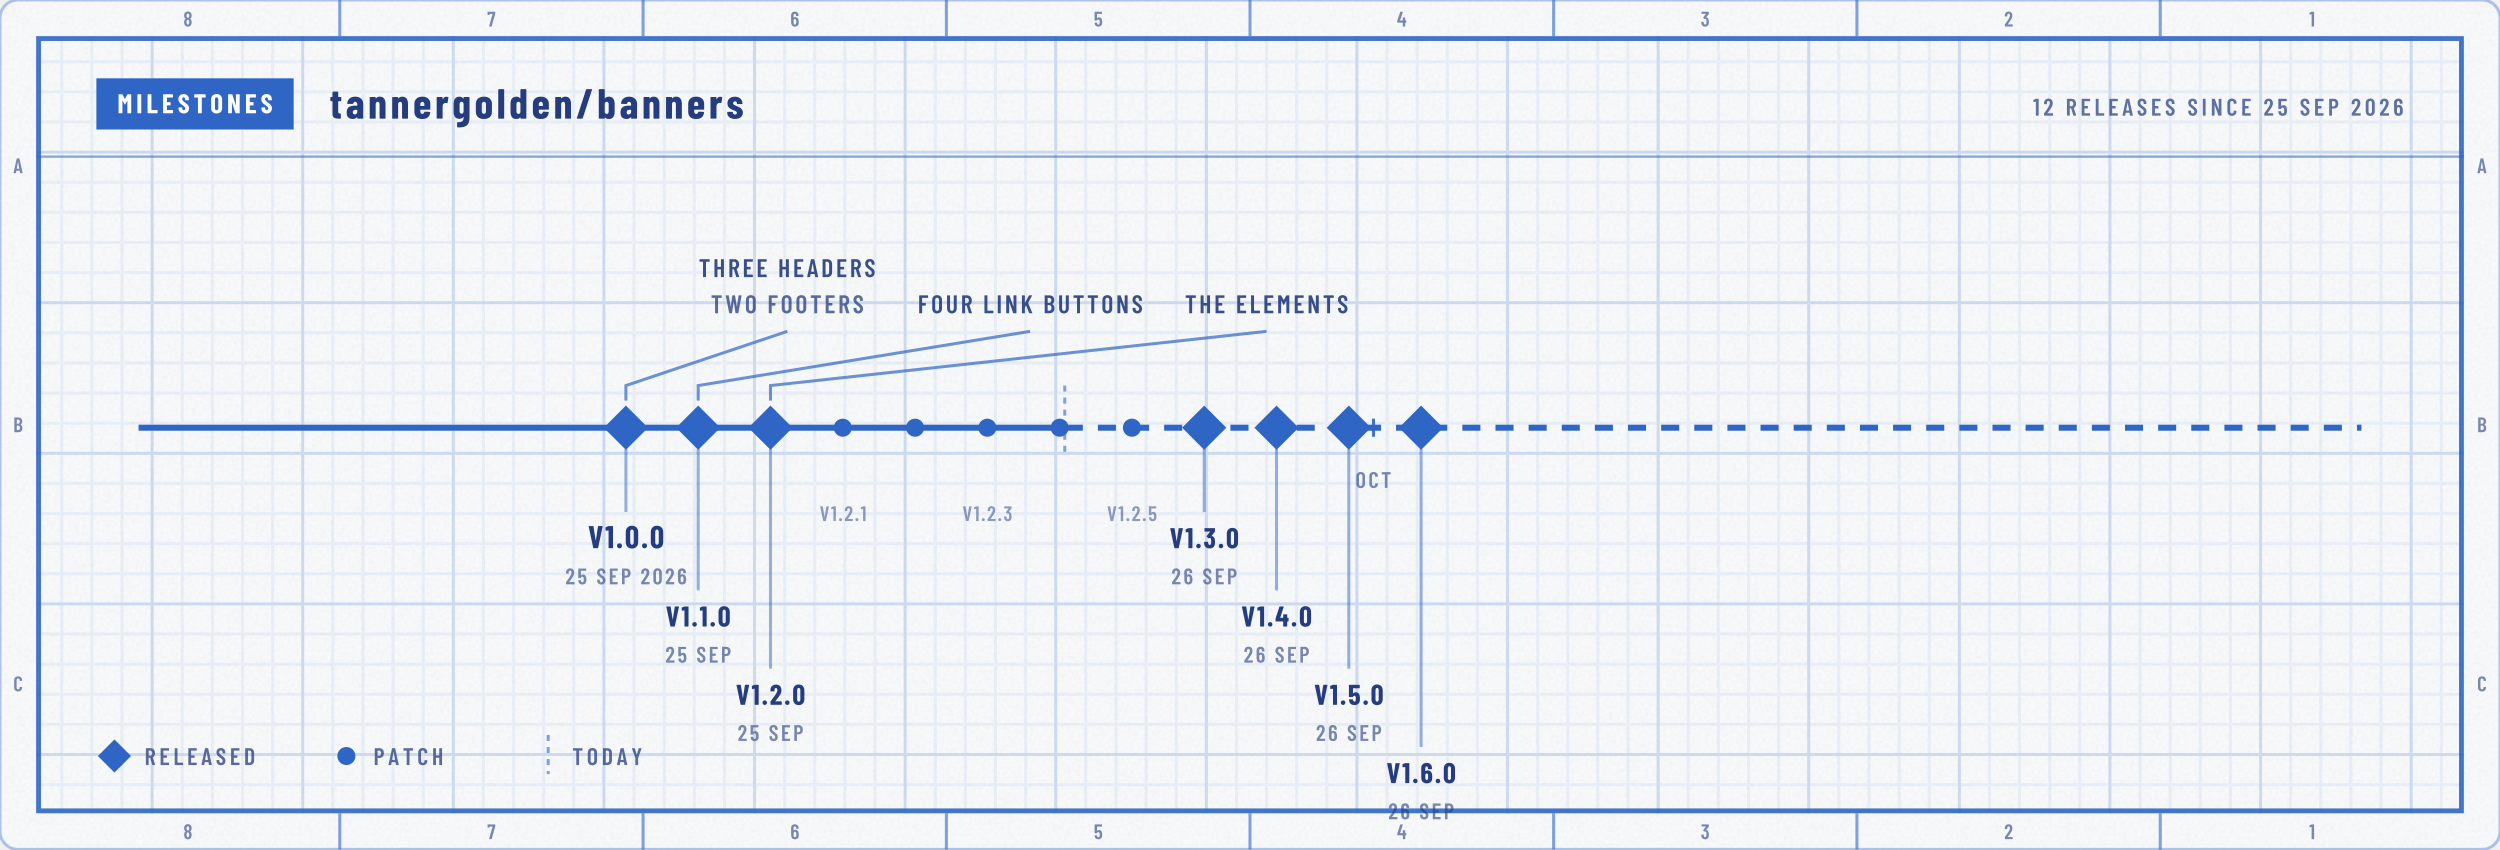
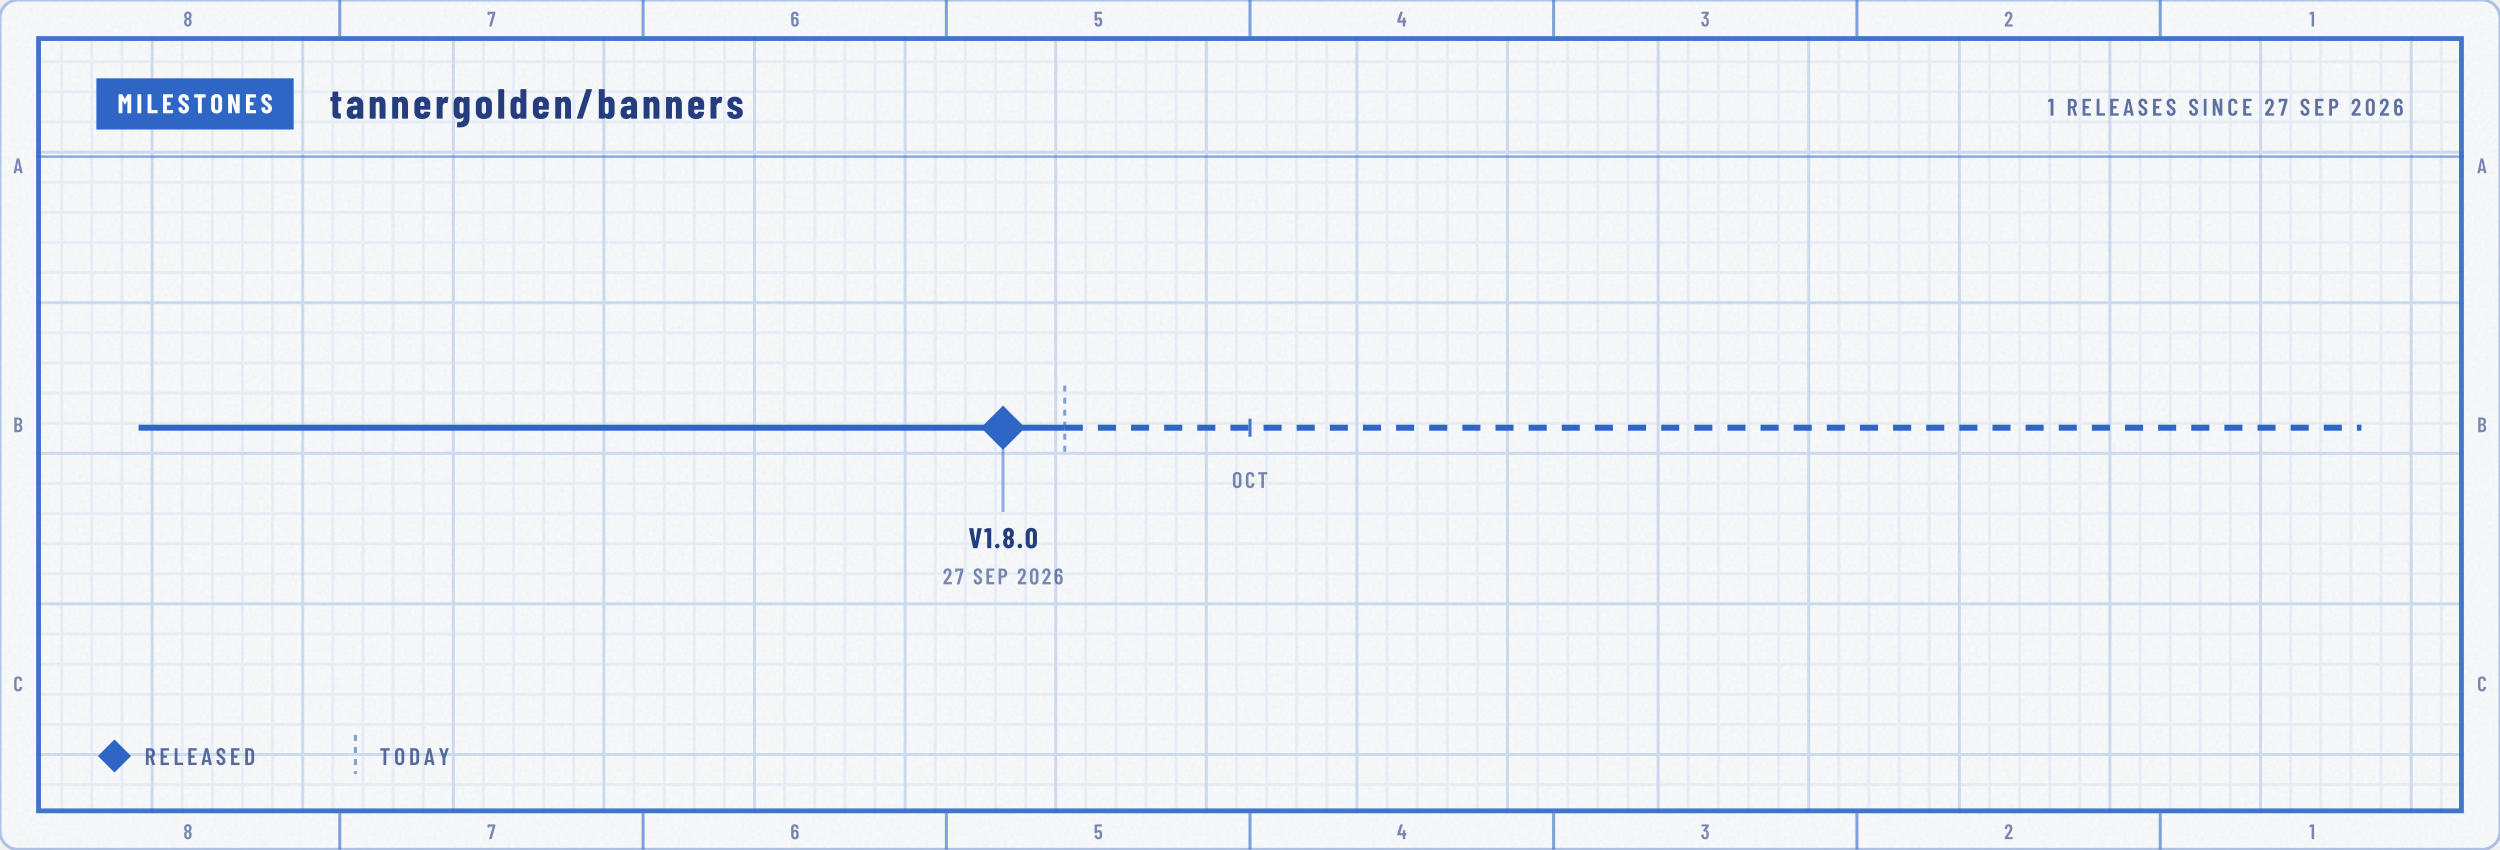
<svg xmlns="http://www.w3.org/2000/svg" width="830" height="282" viewBox="0 0 830 282" role="img" aria-labelledby="t d">
  <defs>
    <clipPath id="kc1">
      <rect x="0" y="0" width="830" height="282" rx="6" />
    </clipPath>
    <filter id="kn2" x="0" y="0" width="100%" height="100%">
      <feTurbulence type="fractalNoise" baseFrequency=".85" numOctaves="2" stitchTiles="stitch" />
      <feColorMatrix values="0 0 0 0 0 0 0 0 0 0 0 0 0 0 0 0 0 0 0.035 0" />
    </filter>
    <pattern id="kp3" width="10" height="10" patternUnits="userSpaceOnUse">
      <path d="M10 .5H.5V10" fill="none" stroke="#2F66C6" stroke-opacity="0.07" />
    </pattern>
    <pattern id="kp4" width="50" height="50" patternUnits="userSpaceOnUse">
      <path d="M50 .5H.5V50" fill="none" stroke="#2F66C6" stroke-opacity="0.14" />
    </pattern>
    <clipPath id="kc5">
      <rect x="12" y="12" width="806" height="258" />
    </clipPath>
-     <path id="m46" d="M35 69Q35 100 55 120Q75 140 106 140Q137 140 156 120Q176 100 176 69Q176 38 156 18Q136 -2 106 -2Q75 -2 55 18Q35 38 35 69Z" />
    <path id="m48" d="M38 183V517Q38 604 89 658Q140 711 224 711Q309 711 360 658Q412 604 412 517V183Q412 96 360 42Q309 -11 224 -11Q140 -11 89 42Q38 96 38 183ZM296 176V524Q296 563 276 586Q257 610 224 610Q192 610 173 586Q154 563 154 524V176Q154 137 173 114Q192 90 224 90Q257 90 276 114Q296 137 296 176Z" />
    <path id="m49" d="M122 700H218Q223 700 226 696Q230 693 230 688V12Q230 7 226 4Q223 0 218 0H126Q121 0 118 4Q114 7 114 12V576Q114 578 112 580Q111 582 109 581L27 565H24Q13 565 13 576L10 643Q10 653 18 657L107 697Q114 700 122 700Z" />
    <path id="m50" d="M173 100H392Q397 100 400 96Q404 93 404 88V12Q404 7 400 4Q397 0 392 0H43Q38 0 34 4Q31 7 31 12V92Q31 101 36 107L75 160Q114 212 152 266Q189 320 215 363Q273 459 273 522Q273 562 256 585Q238 608 209 608Q180 608 163 586Q146 563 147 526V487Q147 482 144 478Q140 475 135 475H41Q36 475 32 478Q29 482 29 487V530Q33 610 84 659Q134 708 214 708Q293 708 342 656Q390 605 390 521Q390 471 373 422Q356 373 319 317Q294 277 260 229Q225 181 214 166Q184 126 170 106Q168 104 169 102Q170 100 173 100Z" />
    <path id="m51" d="M387 218Q387 169 380 134Q368 66 326 29Q283 -8 210 -8Q134 -8 86 32Q38 73 32 143Q30 165 28 207Q28 219 40 219H132Q144 219 144 207Q146 173 148 156Q153 125 169 108Q185 92 210 92Q234 92 250 108Q266 123 271 152Q276 182 276 230Q276 281 269 315Q263 341 248 355Q233 369 210 369Q195 369 183 360Q177 356 174 356Q172 356 166 360L119 408Q115 412 115 417Q115 421 118 425L243 595Q245 597 244 599Q242 601 239 601H49Q44 601 40 604Q37 608 37 613V688Q37 693 40 696Q44 700 49 700H373Q378 700 382 696Q385 693 385 688V609Q385 602 380 594L266 438Q262 432 268 431Q309 426 338 392Q368 358 378 307Q387 267 387 218Z" />
    <path id="m52" d="M443 275V194Q443 189 440 186Q436 182 431 182H401Q396 182 396 177V12Q396 7 392 4Q389 0 384 0H292Q287 0 284 4Q280 7 280 12V177Q280 182 275 182H29Q24 182 20 186Q17 189 17 194V259Q17 268 19 274L158 690Q161 700 171 700H271Q277 700 280 696Q283 693 281 686L153 293Q152 287 157 287H275Q280 287 280 292V412Q280 417 284 420Q287 424 292 424H384Q389 424 392 420Q396 417 396 412V292Q396 287 401 287H431Q436 287 440 284Q443 280 443 275Z" />
    <path id="m53" d="M400 216Q400 175 396 146Q391 72 344 32Q297 -8 219 -8Q145 -8 99 30Q53 68 43 144L40 172Q40 184 52 184H144Q156 184 157 172Q157 166 159 154Q171 92 219 92Q244 92 260 108Q275 124 280 153Q284 178 284 217Q284 254 278 281Q273 307 258 322Q242 336 219 336Q171 336 157 290Q154 279 144 279H51Q46 279 42 282Q39 286 39 291V688Q39 693 42 696Q46 700 51 700H377Q382 700 386 696Q389 693 389 688V612Q389 607 386 604Q382 600 377 600H160Q155 600 155 595V400Q155 397 157 396Q159 396 161 398Q178 416 202 426Q227 437 254 437Q314 437 350 398Q387 360 394 290Q400 259 400 216Z" />
    <path id="m54" d="M401 216Q401 193 399 151Q394 75 346 34Q299 -8 221 -8Q147 -8 101 30Q55 69 46 144Q40 171 40 207L39 532Q39 613 88 660Q138 708 219 708Q295 708 343 660Q391 612 391 532V507Q391 502 388 498Q384 495 379 495H287Q282 495 278 498Q275 502 275 507V526Q275 560 258 582Q242 605 219 605Q191 605 174 583Q156 561 156 526V423Q156 420 158 419Q160 418 162 420Q191 447 234 447Q303 447 346 403Q389 359 396 286Q401 253 401 216ZM284 224Q284 250 279 295Q267 353 220 353Q196 353 180 338Q165 322 160 292Q156 257 156 224Q156 195 159 157Q164 125 180 108Q195 91 220 91Q245 91 260 109Q276 127 281 160Q284 196 284 224Z" />
    <path id="m55" d="M90 13 255 594Q257 600 251 600H116Q111 600 111 595V559Q111 554 108 550Q104 547 99 547H28Q23 547 20 550Q16 554 16 559L17 688Q17 693 20 696Q24 700 29 700H368Q373 700 376 696Q380 693 380 688V607Q380 603 378 593L211 10Q208 0 197 0H100Q87 0 90 13Z" />
    <path id="m56" d="M325 364Q358 345 375 306Q396 259 396 200Q396 147 380 107Q360 53 318 22Q275 -8 216 -8Q158 -8 116 22Q73 52 53 106Q38 148 38 200Q38 259 56 301Q71 341 109 363Q113 366 109 369Q76 390 58 427Q38 470 38 523Q38 581 58 620Q78 664 120 688Q161 712 216 712Q270 712 312 688Q353 665 374 621Q396 579 396 523Q396 471 376 429Q358 392 325 371Q319 367 325 364ZM159 559Q152 541 152 513Q152 483 162 456Q169 435 183 423Q197 411 216 411Q237 411 252 424Q266 436 273 459Q281 483 281 513Q281 547 271 568Q264 589 250 600Q236 612 216 612Q198 612 184 602Q171 591 164 573ZM281 206Q281 244 272 271Q266 295 252 308Q237 322 216 322Q195 322 180 308Q166 294 160 268Q152 242 152 208Q152 177 158 151Q163 123 178 108Q194 92 216 92Q239 92 255 108Q271 124 276 153Q281 180 281 206Z" />
    <path id="m65" d="M325 11 306 116Q306 121 300 121H154Q148 121 148 116L129 11Q128 0 116 0H25Q11 0 14 13L162 689Q164 700 175 700H281Q292 700 294 689L442 13V9Q442 0 431 0H338Q326 0 325 11ZM171 212H282Q288 212 287 217L229 533Q228 536 226 536Q224 536 223 533L166 217Q165 212 171 212Z" />
    <path id="m66" d="M242 0H66Q61 0 58 4Q54 7 54 12V688Q54 693 58 696Q61 700 66 700H224Q319 700 373 652Q427 604 427 512Q427 409 354 365Q349 362 352 359Q391 334 413 292Q435 250 435 192Q435 100 382 50Q328 0 242 0ZM170 595V409Q170 404 175 404H226Q267 404 290 429Q313 454 313 500Q313 548 290 574Q267 600 226 600H175Q170 600 170 595ZM319 208Q319 260 296 290Q273 319 233 319H175Q170 319 170 314V106Q170 101 175 101H233Q273 101 296 129Q319 157 319 208Z" />
    <path id="m67" d="M42 180V521Q42 607 94 658Q145 708 230 708Q316 708 368 658Q420 607 420 521V509Q420 504 416 500Q413 496 408 496L315 492Q303 492 303 504V529Q303 564 283 586Q263 608 230 608Q198 608 178 586Q158 564 158 529V171Q158 136 178 114Q198 92 230 92Q263 92 283 114Q303 136 303 171V196Q303 201 306 204Q310 208 315 208L408 204Q413 204 416 200Q420 197 420 192V180Q420 95 368 44Q316 -8 230 -8Q145 -8 94 44Q42 95 42 180Z" />
    <path id="m68" d="M54 12V688Q54 693 58 696Q61 700 66 700H237Q323 700 374 648Q426 596 426 509V191Q426 104 374 52Q323 0 237 0H66Q61 0 58 4Q54 7 54 12ZM175 100 235 101Q268 101 288 128Q309 154 310 198V502Q310 547 290 574Q269 600 234 600H175Q170 600 170 595V105Q170 100 175 100Z" />
    <path id="m69" d="M391 600H175Q170 600 170 595V406Q170 401 175 401H303Q308 401 312 398Q315 394 315 389V312Q315 307 312 304Q308 300 303 300H175Q170 300 170 295V105Q170 100 175 100H391Q396 100 400 96Q403 93 403 88V12Q403 7 400 4Q396 0 391 0H66Q61 0 58 4Q54 7 54 12V688Q54 693 58 696Q61 700 66 700H391Q396 700 400 696Q403 693 403 688V612Q403 607 400 604Q396 600 391 600Z" />
-     <path id="m70" d="M390 600H175Q170 600 170 595V406Q170 401 175 401H302Q307 401 310 398Q314 394 314 389V312Q314 307 310 304Q307 300 302 300H175Q170 300 170 295V12Q170 7 166 4Q163 0 158 0H66Q61 0 58 4Q54 7 54 12V688Q54 693 58 696Q61 700 66 700H390Q395 700 398 696Q402 693 402 688V612Q402 607 398 604Q395 600 390 600Z" />
-     <path id="m72" d="M319 700H411Q416 700 420 696Q423 693 423 688V12Q423 7 420 4Q416 0 411 0H319Q314 0 310 4Q307 7 307 12V295Q307 300 302 300H175Q170 300 170 295V12Q170 7 166 4Q163 0 158 0H66Q61 0 58 4Q54 7 54 12V688Q54 693 58 696Q61 700 66 700H158Q163 700 166 696Q170 693 170 688V406Q170 401 175 401H302Q307 401 307 406V688Q307 693 310 696Q314 700 319 700Z" />
    <path id="m73" d="M54 12V688Q54 693 58 696Q61 700 66 700H158Q163 700 166 696Q170 693 170 688V12Q170 7 166 4Q163 0 158 0H66Q61 0 58 4Q54 7 54 12Z" />
-     <path id="m75" d="M54 12V688Q54 693 58 696Q61 700 66 700H158Q163 700 166 696Q170 693 170 688V412Q170 408 172 408Q174 407 176 410L326 691Q331 700 341 700H440Q447 700 449 696Q451 692 448 686L298 405Q297 401 297 399L459 14Q460 12 460 8Q460 0 450 0H351Q340 0 337 9L219 298Q218 301 216 300Q214 300 212 298L172 231Q170 227 170 225V12Q170 7 166 4Q163 0 158 0H66Q61 0 58 4Q54 7 54 12Z" />
    <path id="m76" d="M54 12V688Q54 693 58 696Q61 700 66 700H158Q163 700 166 696Q170 693 170 688V105Q170 100 175 100H391Q396 100 400 96Q403 93 403 88V12Q403 7 400 4Q396 0 391 0H66Q61 0 58 4Q54 7 54 12Z" />
-     <path id="m77" d="M383 700H475Q480 700 484 696Q487 693 487 688V12Q487 7 484 4Q480 0 475 0H383Q378 0 374 4Q371 7 371 12V484Q371 488 369 488Q367 488 365 485L278 327Q273 319 269 319Q265 319 260 327L173 485Q171 488 169 488Q167 488 167 484V12Q167 7 164 4Q160 0 155 0H63Q58 0 54 4Q51 7 51 12V688Q51 693 54 696Q58 700 63 700H155Q165 700 170 692L267 521Q270 517 273 521L368 692Q373 700 383 700Z" />
    <path id="m78" d="M350 700H441Q446 700 450 696Q453 693 453 688V12Q453 7 450 4Q446 0 441 0H336Q326 0 323 10L174 434Q173 437 170 436Q168 436 168 433L169 12Q169 7 166 4Q162 0 157 0H66Q61 0 58 4Q54 7 54 12V688Q54 693 58 696Q61 700 66 700H169Q179 700 182 690L332 269Q333 266 336 266Q338 267 338 270V688Q338 693 342 696Q345 700 350 700Z" />
    <path id="m79" d="M42 182V518Q42 604 94 656Q147 708 233 708Q319 708 372 656Q425 604 425 518V182Q425 96 372 44Q319 -8 233 -8Q147 -8 94 44Q42 96 42 182ZM309 177V523Q309 561 288 584Q267 608 233 608Q199 608 178 584Q158 561 158 523V177Q158 139 178 116Q199 92 233 92Q267 92 288 116Q309 139 309 177Z" />
    <path id="m80" d="M432 495Q432 405 384 350Q337 295 259 295H174Q169 295 169 290V12Q169 7 166 4Q162 0 157 0H65Q60 0 56 4Q53 7 53 12V689Q53 694 56 698Q60 701 65 701H253Q306 701 346 675Q387 649 410 602Q432 555 432 495ZM316 492Q316 542 294 572Q271 601 234 601H174Q169 601 169 596V391Q169 386 174 386H234Q271 386 294 414Q316 443 316 492Z" />
    <path id="m82" d="M318 10 233 297Q231 301 228 301H175Q170 301 170 296V12Q170 7 166 4Q163 0 158 0H66Q61 0 58 4Q54 7 54 12V688Q54 693 58 696Q61 700 66 700H254Q307 700 348 674Q388 649 410 602Q433 556 433 496Q433 434 409 389Q385 344 342 321Q338 320 339 315L437 14Q438 12 438 9Q438 0 427 0H331Q321 0 318 10ZM170 595V396Q170 391 175 391H236Q272 391 294 419Q317 447 317 495Q317 543 294 572Q272 600 236 600H175Q170 600 170 595Z" />
    <path id="m83" d="M34 173V199Q34 204 38 208Q41 211 46 211H137Q142 211 146 208Q149 204 149 199V179Q149 140 168 116Q188 92 219 92Q250 92 270 114Q290 137 290 174Q290 200 279 219Q268 238 248 255Q228 272 184 304Q134 340 104 368Q73 396 52 436Q32 475 32 527Q32 610 82 659Q132 708 214 708Q297 708 348 656Q399 605 399 520V496Q399 491 396 488Q392 484 387 484H297Q292 484 288 488Q285 491 285 496V522Q285 561 266 584Q246 608 214 608Q184 608 165 586Q146 565 146 527Q146 491 166 466Q187 441 247 397Q308 352 339 324Q370 295 387 261Q404 227 404 180Q404 95 353 44Q302 -8 219 -8Q136 -8 85 42Q34 92 34 173Z" />
    <path id="m84" d="M425 688V612Q425 607 422 604Q418 600 413 600H286Q281 600 281 595V12Q281 7 278 4Q274 0 269 0H177Q172 0 168 4Q165 7 165 12V595Q165 600 160 600H40Q35 600 32 604Q28 607 28 612V688Q28 693 32 696Q35 700 40 700H413Q418 700 422 696Q425 693 425 688Z" />
-     <path id="m85" d="M50 194V688Q50 693 54 696Q57 700 62 700H154Q159 700 162 696Q166 693 166 688V182Q166 142 186 117Q206 92 239 92Q272 92 292 117Q312 142 312 182V688Q312 693 316 696Q319 700 324 700H416Q421 700 424 696Q428 693 428 688V194Q428 103 376 48Q324 -8 239 -8Q153 -8 102 48Q50 103 50 194Z" />
-     <path id="m86" d="M171 11 28 687 27 691Q27 700 38 700H139Q151 700 152 689L235 208Q236 205 238 205Q240 205 241 208L322 689Q323 700 335 700H433Q446 700 443 687L299 11Q297 0 286 0H184Q173 0 171 11Z" />
-     <path id="m87" d="M157 11 24 687 23 691Q23 700 34 700H130Q142 700 143 689L213 272Q214 269 216 269Q218 269 219 272L282 689Q283 700 295 700H375Q387 700 388 689L456 272Q457 269 459 269Q461 269 462 272L525 689Q526 700 538 700H631Q644 700 642 687L515 11Q514 0 502 0H417Q405 0 404 11L337 436Q336 440 334 440Q332 440 331 436L269 11Q268 0 256 0H170Q158 0 157 11Z" />
    <path id="m89" d="M170 13V286L169 292L30 686Q29 688 29 691Q29 700 40 700H136Q147 700 150 690L225 433Q226 430 228 430Q230 430 231 433L306 690Q309 700 320 700H416Q422 700 425 696Q428 693 426 686L287 292L286 286V13Q286 8 282 4Q279 1 274 1H182Q177 1 174 4Q170 8 170 13Z" />
    <path id="n46" d="M33 75Q33 110 55 132Q77 154 112 154Q147 154 169 132Q191 110 191 75Q191 41 168 18Q146 -4 112 -4Q78 -4 56 18Q33 41 33 75Z" />
    <path id="n47" d="M18 14 237 690Q240 700 250 700H367Q373 700 376 696Q379 693 377 686L158 10Q155 0 145 0H28Q22 0 19 4Q16 7 18 14Z" />
    <path id="n48" d="M30 191V509Q30 600 84 656Q138 711 226 711Q284 711 329 686Q374 661 398 615Q423 569 423 509V191Q423 131 398 85Q374 39 329 14Q284 -11 226 -11Q138 -11 84 44Q30 100 30 191ZM282 183V517Q282 550 266 570Q251 590 226 590Q201 590 186 570Q171 550 171 517V183Q171 150 186 130Q201 110 226 110Q251 110 266 130Q282 150 282 183Z" />
    <path id="n49" d="M115 700H236Q241 700 244 696Q248 693 248 688V12Q248 7 244 4Q241 0 236 0H119Q114 0 110 4Q107 7 107 12V558Q107 562 102 562L25 553H23Q12 553 12 564L9 650Q9 660 18 664L100 697Q108 700 115 700Z" />
-     <path id="n50" d="M200 121H409Q414 121 418 118Q421 114 421 109V12Q421 7 418 4Q414 0 409 0H39Q34 0 30 4Q27 7 27 12V113Q27 122 32 128Q72 181 88 200Q176 313 213 371Q267 457 267 516Q267 550 254 568Q240 587 217 587Q194 587 180 568Q166 550 167 521V480Q167 475 164 472Q160 468 155 468H36Q31 468 28 472Q24 475 24 480V527Q28 609 83 658Q138 708 223 708Q307 708 358 655Q410 602 410 515Q410 463 394 416Q377 369 340 315Q312 274 244 187L197 127Q195 125 196 123Q197 121 200 121Z" />
-     <path id="n51" d="M404 222Q404 178 400 147Q392 75 344 34Q297 -8 217 -8Q134 -8 82 36Q30 80 26 153Q23 180 23 211Q23 223 35 223H152Q164 223 164 211Q164 188 167 168Q170 142 183 128Q196 113 217 113Q237 113 250 127Q263 141 267 165Q270 200 270 237Q270 284 265 311Q261 334 248 346Q236 359 217 359Q202 359 187 346Q181 342 179 342Q175 342 170 347L110 408Q106 412 106 417Q106 421 109 425L230 574Q232 576 231 578Q230 580 227 580H47Q42 580 38 584Q35 587 35 592V688Q35 693 38 696Q42 700 47 700H391Q396 700 400 696Q403 693 403 688V588Q403 580 398 573L286 432Q285 430 285 428Q285 426 287 426Q331 422 362 386Q392 350 399 296Q404 258 404 222Z" />
-     <path id="n52" d="M470 292V189Q470 184 466 180Q463 177 458 177H427Q422 177 422 172V12Q422 7 418 4Q415 0 410 0H293Q288 0 284 4Q281 7 281 12V172Q281 177 276 177H26Q21 177 18 180Q14 184 14 189V271Q14 280 16 286L149 690Q152 700 162 700H289Q295 700 298 696Q301 693 299 686L179 310Q178 304 183 304H276Q281 304 281 309V413Q281 418 284 422Q288 425 293 425H410Q415 425 418 422Q422 418 422 413V309Q422 304 427 304H458Q463 304 466 300Q470 297 470 292Z" />
-     <path id="n53" d="M416 218Q416 185 413 155Q409 78 358 35Q308 -8 223 -8Q143 -8 94 32Q45 72 35 151L32 179Q32 191 44 191H161Q173 191 174 179Q174 173 176 163Q185 113 223 113Q243 113 256 126Q268 140 272 164Q275 190 275 219Q275 240 271 270Q267 293 254 305Q242 317 223 317Q185 317 174 282Q171 271 161 271H43Q38 271 34 274Q31 278 31 283V688Q31 693 34 696Q38 700 43 700H396Q401 700 404 696Q408 693 408 688V591Q408 586 404 582Q401 579 396 579H177Q172 579 172 574V406Q172 403 174 402Q176 401 178 404Q195 421 218 430Q241 439 267 439Q331 439 370 397Q408 355 412 280Q416 242 416 218Z" />
-     <path id="n54" d="M417 218Q417 196 415 158Q412 79 361 36Q310 -8 225 -8Q145 -8 96 32Q46 72 37 151Q33 172 33 206L31 529Q31 611 84 660Q136 708 223 708Q304 708 356 659Q407 610 407 529V499Q407 494 404 490Q400 487 395 487H278Q273 487 270 490Q266 494 266 499V521Q266 548 253 566Q240 584 223 584Q201 584 187 566Q173 549 173 521V420Q173 417 175 416Q177 416 179 418Q212 446 254 446Q324 446 366 400Q409 354 413 277Q417 253 417 218ZM274 228Q274 255 270 290Q267 313 255 326Q243 339 224 339Q204 339 192 326Q179 312 176 288Q173 249 173 228Q173 204 176 166Q179 140 192 126Q204 112 224 112Q244 112 256 127Q269 142 272 169Q274 217 274 228Z" />
+     <path id="n56" d="M341 362Q374 341 390 303Q410 260 410 202Q410 156 394 110Q373 55 327 24Q281 -8 220 -8Q159 -8 113 23Q67 54 46 110Q30 151 30 202Q30 258 48 300Q62 338 99 361Q105 364 99 367Q64 391 49 427Q30 471 30 520Q30 574 49 613Q70 660 116 686Q161 713 220 713Q278 713 323 688Q368 662 390 614Q410 572 410 520Q410 471 391 428Q376 392 340 369Q336 365 341 362ZM169 507Q169 484 176 461Q180 441 192 429Q203 417 220 417Q237 417 249 430Q261 442 265 462Q271 482 271 506Q271 532 264 550Q259 569 248 580Q236 592 220 592Q203 592 192 580Q180 569 175 548Q169 530 169 507ZM271 211Q271 241 265 263Q260 285 248 298Q237 310 220 310Q202 310 190 297Q178 284 174 261Q169 238 169 213Q169 185 173 165Q177 141 189 127Q201 113 220 113Q239 113 252 128Q264 142 267 167Q271 193 271 211Z" />
    <path id="n69" d="M399 579H190Q185 579 185 574V416Q185 411 190 411H310Q315 411 318 408Q322 404 322 399V302Q322 297 318 294Q315 290 310 290H190Q185 290 185 285V126Q185 121 190 121H399Q404 121 408 118Q411 114 411 109V12Q411 7 408 4Q404 0 399 0H56Q51 0 48 4Q44 7 44 12V688Q44 693 48 696Q51 700 56 700H399Q404 700 408 696Q411 693 411 688V591Q411 586 408 582Q404 579 399 579Z" />
    <path id="n73" d="M44 12V688Q44 693 48 696Q51 700 56 700H173Q178 700 182 696Q185 693 185 688V12Q185 7 182 4Q178 0 173 0H56Q51 0 48 4Q44 7 44 12Z" />
    <path id="n76" d="M44 12V688Q44 693 48 696Q51 700 56 700H173Q178 700 182 696Q185 693 185 688V126Q185 121 190 121H400Q405 121 408 118Q412 114 412 109V12Q412 7 408 4Q405 0 400 0H56Q51 0 48 4Q44 7 44 12Z" />
    <path id="n77" d="M379 700H495Q500 700 504 696Q507 693 507 688V12Q507 7 504 4Q500 0 495 0H378Q373 0 370 4Q366 7 366 12V461Q366 465 364 465Q362 465 360 462L282 324Q277 316 274 316Q271 316 266 324L188 462Q186 465 184 465Q182 465 182 461V12Q182 7 178 4Q175 0 170 0H53Q48 0 44 4Q41 7 41 12V688Q41 693 44 696Q48 700 53 700H168Q178 700 183 692L272 533Q275 529 278 533L364 692Q368 700 379 700Z" />
    <path id="n78" d="M342 700H458Q463 700 466 696Q470 693 470 688V12Q470 7 466 4Q463 0 458 0H326Q316 0 313 10L189 397Q188 400 186 400Q183 399 183 396L184 12Q184 7 180 4Q177 0 172 0H56Q51 0 48 4Q44 7 44 12V688Q44 693 48 696Q51 700 56 700H187Q197 700 200 690L325 303Q326 300 328 300Q331 301 331 304L330 688Q330 693 334 696Q337 700 342 700Z" />
    <path id="n79" d="M34 190V510Q34 600 89 654Q144 708 236 708Q328 708 384 654Q439 600 439 510V190Q439 100 384 46Q328 -8 236 -8Q144 -8 89 46Q34 100 34 190ZM298 184V516Q298 548 281 568Q264 587 236 587Q208 587 192 568Q175 548 175 516V184Q175 152 192 132Q208 113 236 113Q264 113 281 132Q298 152 298 184Z" />
    <path id="n83" d="M30 175V204Q30 209 34 212Q37 216 42 216H157Q162 216 166 212Q169 209 169 204V182Q169 151 185 132Q201 113 225 113Q249 113 265 131Q281 149 281 178Q281 208 261 230Q241 251 183 293Q133 329 102 357Q71 385 49 426Q27 467 27 521Q27 606 80 657Q133 708 220 708Q308 708 362 655Q415 602 415 516V492Q415 487 412 484Q408 480 403 480H288Q283 480 280 484Q276 487 276 492V519Q276 550 260 568Q245 587 220 587Q196 587 181 570Q166 552 166 521Q166 491 185 468Q204 445 260 404Q322 358 354 330Q385 301 402 266Q420 232 420 184Q420 96 366 44Q312 -8 224 -8Q166 -8 122 15Q78 38 54 80Q30 121 30 175Z" />
    <path id="n84" d="M444 688V591Q444 586 440 582Q437 579 432 579H307Q302 579 302 574V12Q302 7 298 4Q295 0 290 0H173Q168 0 164 4Q161 7 161 12V574Q161 579 156 579H36Q31 579 28 582Q24 586 24 591V688Q24 693 28 696Q31 700 36 700H432Q437 700 440 696Q444 693 444 688Z" />
    <path id="n86" d="M166 11 23 687 22 691Q22 700 33 700H162Q174 700 175 689L244 249Q245 245 247 245Q249 245 250 249L317 689Q318 700 330 700H455Q468 700 465 687L321 11Q319 0 308 0H179Q168 0 166 11Z" />
    <path id="n97" d="M415 355V12Q415 7 412 4Q408 0 403 0H286Q281 0 278 4Q274 7 274 12V34Q274 37 272 38Q270 39 268 36Q235 -6 166 -8Q108 -8 66 24Q23 56 23 146Q23 239 74 274Q126 309 223 309H269Q274 309 274 314V339Q274 366 260 384Q245 401 223 401Q206 401 194 390Q183 380 180 361Q179 349 167 349L47 350Q35 350 35 362Q40 435 92 478Q144 522 224 522Q309 522 362 476Q415 430 415 355ZM274 158V205Q274 210 269 210H228Q201 210 184 194Q168 179 168 152Q168 127 180 114Q193 101 214 101Q237 101 256 116Q274 132 274 158Z" />
    <path id="n98" d="M414 354V160Q414 81 379 36Q344 -8 275 -8Q219 -8 185 30Q183 32 181 32Q179 31 179 28V12Q179 7 176 4Q172 0 167 0H50Q45 0 42 4Q38 7 38 12V688Q38 693 42 696Q45 700 50 700H167Q172 700 176 696Q179 693 179 688V485Q179 483 181 483Q185 483 189 488Q223 522 275 522Q343 522 378 478Q414 435 414 354ZM226 401Q208 401 195 389Q182 377 179 357V157Q182 137 195 125Q208 113 226 113Q247 113 260 129Q273 145 273 170V344Q273 369 260 385Q247 401 226 401Z" />
    <path id="n100" d="M278 700H395Q400 700 404 696Q407 693 407 688V12Q407 7 404 4Q400 0 395 0H278Q273 0 270 4Q266 7 266 12V28Q266 31 264 32Q262 32 260 30Q226 -8 170 -8Q101 -8 66 36Q31 81 31 160V354Q31 435 66 478Q102 522 170 522Q192 522 216 514Q240 505 260 483Q262 481 264 482Q266 482 266 485V688Q266 693 270 696Q273 700 278 700ZM266 157V357Q263 377 250 389Q237 401 219 401Q198 401 185 385Q172 369 172 344V170Q172 145 185 129Q198 113 219 113Q237 113 250 125Q263 137 266 157Z" />
    <path id="n101" d="M397 213H177Q172 213 172 208V171Q172 146 186 130Q199 113 220 113Q239 113 251 126Q263 138 267 157Q270 167 280 167L395 161Q400 161 404 158Q407 154 406 148Q399 71 352 32Q306 -8 220 -8Q131 -8 81 36Q31 81 31 160V354Q31 430 82 476Q132 522 220 522Q308 522 358 476Q409 430 409 354V225Q409 220 406 216Q402 213 397 213ZM172 344V305Q172 300 177 300H263Q268 300 268 305V344Q268 369 254 385Q241 401 220 401Q199 401 186 385Q172 369 172 344Z" />
    <path id="n103" d="M279 514H396Q401 514 404 510Q408 507 408 502V24Q408 -87 356 -147Q303 -207 167 -207Q140 -207 125 -206Q113 -205 113 -193V-95Q113 -82 126 -84Q185 -86 216 -72Q246 -59 256 -32Q267 -5 267 39Q267 42 265 42Q263 42 261 39Q243 15 218 6Q192 -4 168 -4Q99 -4 65 40Q31 85 31 164V354Q31 435 66 478Q100 522 168 522Q229 522 261 477Q263 474 265 475Q267 476 267 479V502Q267 507 270 510Q274 514 279 514ZM267 175V344Q267 369 254 385Q240 401 219 401Q198 401 185 385Q172 369 172 344V175Q172 150 185 134Q198 118 219 118Q240 118 254 134Q267 150 267 175Z" />
    <path id="n108" d="M34 12V688Q34 693 38 696Q41 700 46 700H163Q168 700 172 696Q175 693 175 688V12Q175 7 172 4Q168 0 163 0H46Q41 0 38 4Q34 7 34 12Z" />
    <path id="n110" d="M413 351V12Q413 7 410 4Q406 0 401 0H284Q279 0 276 4Q272 7 272 12V340Q272 369 260 385Q249 401 227 401Q204 401 192 384Q179 368 179 338V12Q179 7 176 4Q172 0 167 0H50Q45 0 42 4Q38 7 38 12V502Q38 507 42 510Q45 514 50 514H167Q172 514 176 510Q179 507 179 502V483Q179 480 182 480Q184 480 188 484Q220 522 277 522Q345 522 379 477Q413 432 413 351Z" />
    <path id="n111" d="M31 160V354Q31 430 82 476Q133 522 221 522Q310 522 361 476Q412 430 412 354V160Q412 82 362 37Q311 -8 221 -8Q132 -8 82 37Q31 82 31 160ZM271 171V344Q271 369 257 385Q243 401 221 401Q199 401 186 385Q172 369 172 344V171Q172 146 186 130Q199 114 221 114Q243 114 257 130Q271 146 271 171Z" />
    <path id="n114" d="M310 510Q318 505 316 495L297 378Q296 367 283 370Q272 374 256 374Q241 374 230 370Q207 366 193 342Q179 319 179 288V13Q179 8 176 4Q172 1 167 1H50Q45 1 42 4Q38 8 38 13V502Q38 507 42 510Q45 514 50 514H167Q172 514 176 510Q179 507 179 502V463Q179 459 180 458Q182 458 184 461Q211 520 268 520Q295 520 310 510Z" />
    <path id="n115" d="M24 142V149Q24 154 28 158Q31 161 36 161H146Q151 161 154 158Q158 154 158 149V146Q158 125 173 112Q188 98 210 98Q230 98 242 110Q253 121 253 139Q253 161 234 174Q215 186 192 194Q168 203 159 206Q104 226 66 262Q29 297 29 364Q29 437 77 479Q125 521 205 521Q288 521 336 477Q385 433 385 358Q385 353 382 350Q378 346 373 346H266Q261 346 258 350Q254 353 254 358V366Q254 386 242 398Q229 411 209 411Q188 411 176 398Q164 384 164 366Q164 342 184 328Q205 315 247 299Q290 283 320 266Q351 250 373 220Q395 189 395 143Q395 74 344 34Q294 -7 210 -7Q125 -7 74 34Q24 74 24 142Z" />
    <path id="n116" d="M260 415H204Q199 415 199 410V172Q199 143 210 132Q221 121 243 122H250Q255 122 258 118Q262 115 262 110V12Q262 7 258 4Q255 0 250 0H210Q137 0 100 24Q63 49 63 118V410Q63 415 58 415H25Q20 415 16 418Q13 422 13 427V502Q13 507 16 510Q20 514 25 514H58Q63 514 63 519V630Q63 635 66 638Q70 642 75 642H187Q192 642 196 638Q199 635 199 630V519Q199 514 204 514H260Q265 514 268 510Q272 507 272 502V427Q272 422 268 418Q265 415 260 415Z" />
  </defs>
  <rect y="0" width="830" height="282" rx="6" fill="#FFFFFF" stroke="#2F66C6" stroke-opacity=".35" />
  <rect y="0" width="830" height="282" rx="6" fill="#2F66C6" fill-opacity=".03" />
  <rect y="0" width="830" height="282" clip-path="url(#kc1)" filter="url(#kn2)" />
  <g clip-path="url(#kc5)">
    <rect y="0" width="830" height="282" fill="url(#kp3)" />
    <rect y="0" width="830" height="282" fill="url(#kp4)" />
  </g>
  <rect x="12.8" y="12.8" width="804.4" height="256.4" fill="none" stroke="#2F66C6" stroke-opacity="0.9" stroke-width="1.6" />
  <path d="M112.8 0V12M112.8 270V282M213.5 0V12M213.5 270V282M314.2 0V12M314.2 270V282M415 0V12M415 270V282M515.8 0V12M515.8 270V282M616.5 0V12M616.5 270V282M717.2 0V12M717.2 270V282" stroke="#2F66C6" stroke-opacity="0.6" />
  <g transform="scale(0.007 -0.007)" fill="#253D7E" fill-opacity="0.6">
    <use href="#m56" x="8694" y="-1257" />
    <use href="#m56" x="8694" y="-39800" />
    <use href="#m55" x="23108" y="-1257" />
    <use href="#m55" x="23108" y="-39800" />
    <use href="#m54" x="37482" y="-1257" />
    <use href="#m54" x="37482" y="-39800" />
    <use href="#m53" x="51875" y="-1257" />
    <use href="#m53" x="51875" y="-39800" />
    <use href="#m52" x="66253" y="-1257" />
    <use href="#m52" x="66253" y="-39800" />
    <use href="#m51" x="80662" y="-1257" />
    <use href="#m51" x="80662" y="-39800" />
    <use href="#m50" x="95055" y="-1257" />
    <use href="#m50" x="95055" y="-39800" />
    <use href="#m49" x="109524" y="-1257" />
    <use href="#m49" x="109524" y="-39800" />
    <use href="#m65" x="629" y="-8214" />
    <use href="#m65" x="117486" y="-8214" />
    <use href="#m66" x="626" y="-20500" />
    <use href="#m66" x="117483" y="-20500" />
    <use href="#m67" x="629" y="-32786" />
    <use href="#m67" x="117486" y="-32786" />
  </g>
  <rect x="32" y="26" width="65.5" height="17" fill="#2F66C6" />
  <g transform="translate(39 37.6) scale(0.009 -0.009)" fill="#FFFFFF">
    <use href="#n77" x="0" />
    <use href="#n73" x="692" />
    <use href="#n76" x="1067" />
    <use href="#n69" x="1637" />
    <use href="#n83" x="2220" />
    <use href="#n84" x="2808" />
    <use href="#n79" x="3421" />
    <use href="#n78" x="4038" />
    <use href="#n69" x="4697" />
    <use href="#n83" x="5279" />
  </g>
  <g transform="translate(109.5 39.4) scale(0.014 -0.014)" fill="#253D7E">
    <use href="#n116" x="0" />
    <use href="#n97" x="377" />
    <use href="#n110" x="908" />
    <use href="#n110" x="1441" />
    <use href="#n101" x="1974" />
    <use href="#n114" x="2496" />
    <use href="#n103" x="2905" />
    <use href="#n111" x="3432" />
    <use href="#n108" x="3960" />
    <use href="#n100" x="4254" />
    <use href="#n101" x="4785" />
    <use href="#n110" x="5307" />
    <use href="#n47" x="5840" />
    <use href="#n98" x="6340" />
    <use href="#n97" x="6871" />
    <use href="#n110" x="7403" />
    <use href="#n110" x="7935" />
    <use href="#n101" x="8468" />
    <use href="#n114" x="8990" />
    <use href="#n115" x="9400" />
  </g>
-   <g transform="translate(675 38.4) scale(0.008 -0.008)" fill="#253D7E" fill-opacity="0.72">
+   <g transform="translate(679.9 38.4) scale(0.008 -0.008)" fill="#253D7E" fill-opacity="0.72">
    <use href="#m49" x="0" />
-     <use href="#m50" x="424" />
-     <use href="#m82" x="1349" />
-     <use href="#m69" x="1960" />
-     <use href="#m76" x="2545" />
-     <use href="#m69" x="3110" />
-     <use href="#m65" x="3695" />
-     <use href="#m83" x="4301" />
-     <use href="#m69" x="4885" />
-     <use href="#m83" x="5470" />
-     <use href="#m83" x="6404" />
-     <use href="#m73" x="6988" />
-     <use href="#m78" x="7362" />
-     <use href="#m67" x="8019" />
-     <use href="#m69" x="8626" />
-     <use href="#m50" x="9561" />
-     <use href="#m53" x="10136" />
-     <use href="#m83" x="11064" />
-     <use href="#m69" x="11648" />
-     <use href="#m80" x="12233" />
-     <use href="#m50" x="13190" />
-     <use href="#m48" x="13765" />
-     <use href="#m50" x="14365" />
-     <use href="#m54" x="14940" />
+     <use href="#m82" x="774" />
+     <use href="#m69" x="1385" />
+     <use href="#m76" x="1970" />
+     <use href="#m69" x="2535" />
+     <use href="#m65" x="3120" />
+     <use href="#m83" x="3726" />
+     <use href="#m69" x="4310" />
+     <use href="#m83" x="4895" />
+     <use href="#m83" x="5829" />
+     <use href="#m73" x="6413" />
+     <use href="#m78" x="6787" />
+     <use href="#m67" x="7444" />
+     <use href="#m69" x="8051" />
+     <use href="#m50" x="8986" />
+     <use href="#m55" x="9561" />
+     <use href="#m83" x="10453" />
+     <use href="#m69" x="11037" />
+     <use href="#m80" x="11622" />
+     <use href="#m50" x="12579" />
+     <use href="#m48" x="13154" />
+     <use href="#m50" x="13754" />
+     <use href="#m54" x="14329" />
  </g>
  <path d="M12 52H818" fill="none" stroke="#2F66C6" stroke-opacity="0.55" stroke-width=".8" />
  <path d="M46 142H353.5" stroke="#2F66C6" stroke-width="2" />
  <path d="M353.5 142H784" stroke="#2F66C6" stroke-width="2" stroke-dasharray="6 5" />
-   <g transform="translate(450 162) scale(0.0075 -0.0075)" fill="#253D7E" fill-opacity="0.6">
+   <g transform="translate(409 162) scale(0.0075 -0.0075)" fill="#253D7E" fill-opacity="0.6">
    <use href="#m79" x="0" />
    <use href="#m67" x="574" />
    <use href="#m84" x="1137" />
  </g>
-   <path d="M456 139V145" fill="none" stroke="#2F66C6" stroke-opacity="0.9" />
+   <path d="M415 139V145" fill="none" stroke="#2F66C6" stroke-opacity="0.9" />
  <path d="M353.5 128V152" fill="none" stroke="#2F66C6" stroke-opacity="0.6" stroke-dasharray="2 2" />
-   <path d="M207.8 149V170" fill="none" stroke="#2F66C6" stroke-opacity="0.5" />
-   <path d="M207.8 135.5l6.5 6.5l-6.5 6.5l-6.5 -6.5z" fill="#2F66C6" stroke="#2F66C6" stroke-width="1.2" />
-   <g transform="translate(195.2 182) scale(0.0105 -0.0105)" fill="#253D7E">
-     <use href="#n86" x="0" />
-     <use href="#n49" x="545" />
-     <use href="#n46" x="886" />
-     <use href="#n48" x="1166" />
-     <use href="#n46" x="1677" />
-     <use href="#n48" x="1957" />
-   </g>
-   <g transform="translate(187.7 194) scale(0.0075 -0.0075)" fill="#253D7E" fill-opacity="0.6">
-     <use href="#m50" x="0" />
-     <use href="#m53" x="532" />
-     <use href="#m83" x="1373" />
-     <use href="#m69" x="1914" />
-     <use href="#m80" x="2455" />
-     <use href="#m50" x="3326" />
-     <use href="#m48" x="3857" />
-     <use href="#m50" x="4414" />
-     <use href="#m54" x="4946" />
-   </g>
-   <path d="M207.8 133V128L261.4 110" fill="none" stroke="#2F66C6" stroke-opacity="0.7" />
-   <g transform="translate(236 104) scale(0.0085 -0.0085)" fill="#253D7E" fill-opacity="0.75">
-     <use href="#m84" x="0" />
-     <use href="#m87" x="558" />
-     <use href="#m79" x="1329" />
-     <use href="#m70" x="2208" />
-     <use href="#m79" x="2728" />
-     <use href="#m79" x="3301" />
-     <use href="#m84" x="3874" />
-     <use href="#m69" x="4432" />
-     <use href="#m82" x="4973" />
-     <use href="#m83" x="5540" />
-   </g>
-   <g transform="translate(232 92) scale(0.0085 -0.0085)" fill="#253D7E" fill-opacity="0.9">
-     <use href="#m84" x="0" />
-     <use href="#m72" x="558" />
-     <use href="#m82" x="1141" />
-     <use href="#m69" x="1708" />
-     <use href="#m69" x="2249" />
-     <use href="#m72" x="3095" />
-     <use href="#m69" x="3678" />
-     <use href="#m65" x="4219" />
-     <use href="#m68" x="4781" />
-     <use href="#m69" x="5359" />
-     <use href="#m82" x="5900" />
-     <use href="#m83" x="6467" />
-   </g>
-   <path d="M231.8 149V196" fill="none" stroke="#2F66C6" stroke-opacity="0.5" />
-   <path d="M231.8 135.5l6.5 6.5l-6.5 6.5l-6.5 -6.5z" fill="#2F66C6" stroke="#2F66C6" stroke-width="1.2" />
-   <g transform="translate(221 208) scale(0.0095 -0.0095)" fill="#253D7E">
+   <path d="M333 149V170" fill="none" stroke="#2F66C6" stroke-opacity="0.5" />
+   <path d="M333 135.5l6.5 6.5l-6.5 6.5l-6.5 -6.5z" fill="#2F66C6" stroke="#2F66C6" stroke-width="1.2" />
+   <g transform="translate(321.5 182) scale(0.0095 -0.0095)" fill="#253D7E">
    <use href="#n86" x="0" />
    <use href="#n49" x="551" />
    <use href="#n46" x="898" />
-     <use href="#n49" x="1184" />
-     <use href="#n46" x="1532" />
-     <use href="#n48" x="1818" />
-   </g>
-   <g transform="translate(220.9 220) scale(0.0075 -0.0075)" fill="#253D7E" fill-opacity="0.6">
-     <use href="#m50" x="0" />
-     <use href="#m53" x="532" />
-     <use href="#m83" x="1373" />
-     <use href="#m69" x="1914" />
-     <use href="#m80" x="2455" />
-   </g>
-   <path d="M231.8 133V128L342 110" fill="none" stroke="#2F66C6" stroke-opacity="0.7" />
-   <g transform="translate(304.7 104) scale(0.0085 -0.0085)" fill="#253D7E" fill-opacity="0.9">
-     <use href="#m70" x="0" />
-     <use href="#m79" x="521" />
-     <use href="#m85" x="1094" />
-     <use href="#m82" x="1678" />
-     <use href="#m76" x="2550" />
-     <use href="#m73" x="3071" />
-     <use href="#m78" x="3401" />
-     <use href="#m75" x="4014" />
-     <use href="#m66" x="4903" />
-     <use href="#m85" x="5471" />
-     <use href="#m84" x="6055" />
-     <use href="#m84" x="6612" />
-     <use href="#m79" x="7170" />
-     <use href="#m78" x="7743" />
-     <use href="#m83" x="8356" />
-   </g>
-   <path d="M255.8 149V222" fill="none" stroke="#2F66C6" stroke-opacity="0.5" />
-   <path d="M255.8 135.5l6.5 6.5l-6.5 6.5l-6.5 -6.5z" fill="#2F66C6" stroke="#2F66C6" stroke-width="1.2" />
-   <g transform="translate(244.3 234) scale(0.0095 -0.0095)" fill="#253D7E">
-     <use href="#n86" x="0" />
-     <use href="#n49" x="551" />
-     <use href="#n46" x="898" />
-     <use href="#n50" x="1184" />
-     <use href="#n46" x="1686" />
-     <use href="#n48" x="1972" />
-   </g>
-   <g transform="translate(244.9 246) scale(0.0075 -0.0075)" fill="#253D7E" fill-opacity="0.6">
-     <use href="#m50" x="0" />
-     <use href="#m53" x="532" />
-     <use href="#m83" x="1373" />
-     <use href="#m69" x="1914" />
-     <use href="#m80" x="2455" />
-   </g>
-   <path d="M255.8 133V128L420.5 110" fill="none" stroke="#2F66C6" stroke-opacity="0.7" />
-   <g transform="translate(393.4 104) scale(0.0085 -0.0085)" fill="#253D7E" fill-opacity="0.9">
-     <use href="#m84" x="0" />
-     <use href="#m72" x="558" />
-     <use href="#m69" x="1141" />
-     <use href="#m69" x="1988" />
-     <use href="#m76" x="2528" />
-     <use href="#m69" x="3049" />
-     <use href="#m77" x="3590" />
-     <use href="#m69" x="4234" />
-     <use href="#m78" x="4775" />
-     <use href="#m84" x="5388" />
-     <use href="#m83" x="5946" />
-   </g>
-   <circle cx="279.8" cy="142" r="3" fill="#2F66C6" />
-   <g transform="translate(272.1 173) scale(0.007 -0.007)" fill="#253D7E" fill-opacity="0.5">
-     <use href="#m86" x="0" />
-     <use href="#m49" x="542" />
-     <use href="#m46" x="888" />
-     <use href="#m50" x="1170" />
-     <use href="#m46" x="1667" />
-     <use href="#m49" x="1949" />
-   </g>
-   <circle cx="303.8" cy="142" r="3" fill="#2F66C6" />
-   <circle cx="327.8" cy="142" r="3" fill="#2F66C6" />
-   <g transform="translate(319.5 173) scale(0.007 -0.007)" fill="#253D7E" fill-opacity="0.5">
-     <use href="#m86" x="0" />
-     <use href="#m49" x="542" />
-     <use href="#m46" x="888" />
-     <use href="#m50" x="1170" />
-     <use href="#m46" x="1667" />
-     <use href="#m51" x="1949" />
-   </g>
-   <circle cx="351.8" cy="142" r="3" fill="#2F66C6" />
-   <circle cx="375.8" cy="142" r="3" fill="#2F66C6" />
-   <g transform="translate(367.5 173) scale(0.007 -0.007)" fill="#253D7E" fill-opacity="0.5">
-     <use href="#m86" x="0" />
-     <use href="#m49" x="542" />
-     <use href="#m46" x="888" />
-     <use href="#m50" x="1170" />
-     <use href="#m46" x="1667" />
-     <use href="#m53" x="1949" />
-   </g>
-   <path d="M399.8 149V170" fill="none" stroke="#2F66C6" stroke-opacity="0.5" />
-   <path d="M399.8 135.5l6.5 6.5l-6.5 6.5l-6.5 -6.5z" fill="#2F66C6" stroke="#2F66C6" stroke-width="1.2" />
-   <g transform="translate(388.3 182) scale(0.0095 -0.0095)" fill="#253D7E">
-     <use href="#n86" x="0" />
-     <use href="#n49" x="551" />
-     <use href="#n46" x="898" />
-     <use href="#n51" x="1184" />
-     <use href="#n46" x="1684" />
-     <use href="#n48" x="1970" />
-   </g>
-   <g transform="translate(388.9 194) scale(0.0075 -0.0075)" fill="#253D7E" fill-opacity="0.6">
-     <use href="#m50" x="0" />
-     <use href="#m54" x="532" />
-     <use href="#m83" x="1374" />
-     <use href="#m69" x="1915" />
-     <use href="#m80" x="2456" />
-   </g>
-   <path d="M423.8 149V196" fill="none" stroke="#2F66C6" stroke-opacity="0.5" />
-   <path d="M423.8 135.5l6.5 6.5l-6.5 6.5l-6.5 -6.5z" fill="#2F66C6" stroke="#2F66C6" stroke-width="1.2" />
-   <g transform="translate(412.1 208) scale(0.0095 -0.0095)" fill="#253D7E">
-     <use href="#n86" x="0" />
-     <use href="#n49" x="551" />
-     <use href="#n46" x="898" />
-     <use href="#n52" x="1184" />
-     <use href="#n46" x="1732" />
-     <use href="#n48" x="2018" />
-   </g>
-   <g transform="translate(412.9 220) scale(0.0075 -0.0075)" fill="#253D7E" fill-opacity="0.6">
-     <use href="#m50" x="0" />
-     <use href="#m54" x="532" />
-     <use href="#m83" x="1374" />
-     <use href="#m69" x="1915" />
-     <use href="#m80" x="2456" />
-   </g>
-   <path d="M447.8 149V222" fill="none" stroke="#2F66C6" stroke-opacity="0.5" />
-   <path d="M447.8 135.5l6.5 6.5l-6.5 6.5l-6.5 -6.5z" fill="#2F66C6" stroke="#2F66C6" stroke-width="1.2" />
-   <g transform="translate(436.3 234) scale(0.0095 -0.0095)" fill="#253D7E">
-     <use href="#n86" x="0" />
-     <use href="#n49" x="551" />
-     <use href="#n46" x="898" />
-     <use href="#n53" x="1184" />
-     <use href="#n46" x="1687" />
-     <use href="#n48" x="1973" />
-   </g>
-   <g transform="translate(436.9 246) scale(0.0075 -0.0075)" fill="#253D7E" fill-opacity="0.6">
-     <use href="#m50" x="0" />
-     <use href="#m54" x="532" />
-     <use href="#m83" x="1374" />
-     <use href="#m69" x="1915" />
-     <use href="#m80" x="2456" />
-   </g>
-   <path d="M471.8 149V248" fill="none" stroke="#2F66C6" stroke-opacity="0.5" />
-   <path d="M471.8 135.5l6.5 6.5l-6.5 6.5l-6.5 -6.5z" fill="#2F66C6" stroke="#2F66C6" stroke-width="1.2" />
-   <g transform="translate(460.3 260) scale(0.0095 -0.0095)" fill="#253D7E">
-     <use href="#n86" x="0" />
-     <use href="#n49" x="551" />
-     <use href="#n46" x="898" />
-     <use href="#n54" x="1184" />
+     <use href="#n56" x="1184" />
    <use href="#n46" x="1688" />
    <use href="#n48" x="1974" />
  </g>
-   <g transform="translate(460.9 272) scale(0.0075 -0.0075)" fill="#253D7E" fill-opacity="0.6">
+   <g transform="translate(313 194) scale(0.0075 -0.0075)" fill="#253D7E" fill-opacity="0.6">
    <use href="#m50" x="0" />
-     <use href="#m54" x="532" />
-     <use href="#m83" x="1374" />
-     <use href="#m69" x="1915" />
-     <use href="#m80" x="2456" />
+     <use href="#m55" x="532" />
+     <use href="#m83" x="1337" />
+     <use href="#m69" x="1878" />
+     <use href="#m80" x="2419" />
+     <use href="#m50" x="3290" />
+     <use href="#m48" x="3821" />
+     <use href="#m50" x="4378" />
+     <use href="#m54" x="4910" />
  </g>
  <path d="M38 245.5l5.5 5.5l-5.5 5.5l-5.5 -5.5z" fill="#2F66C6" />
  <g transform="translate(48 254) scale(0.008 -0.008)" fill="#253D7E" fill-opacity="0.75">
    <use href="#m82" x="0" />
    <use href="#m69" x="611" />
    <use href="#m76" x="1196" />
    <use href="#m69" x="1761" />
    <use href="#m65" x="2346" />
    <use href="#m83" x="2952" />
    <use href="#m69" x="3536" />
    <use href="#m68" x="4121" />
  </g>
-   <circle cx="115" cy="251" r="3" fill="#2F66C6" />
-   <g transform="translate(124 254) scale(0.008 -0.008)" fill="#253D7E" fill-opacity="0.75">
-     <use href="#m80" x="0" />
-     <use href="#m65" x="607" />
-     <use href="#m84" x="1213" />
-     <use href="#m67" x="1815" />
-     <use href="#m72" x="2422" />
-   </g>
-   <path d="M182 244V257" fill="none" stroke="#2F66C6" stroke-opacity="0.6" stroke-dasharray="2 2" />
-   <g transform="translate(190 254) scale(0.008 -0.008)" fill="#253D7E" fill-opacity="0.75">
+   <path d="M118 244V257" fill="none" stroke="#2F66C6" stroke-opacity="0.6" stroke-dasharray="2 2" />
+   <g transform="translate(126 254) scale(0.008 -0.008)" fill="#253D7E" fill-opacity="0.75">
    <use href="#m84" x="0" />
    <use href="#m79" x="602" />
    <use href="#m68" x="1219" />
    <use href="#m65" x="1841" />
    <use href="#m89" x="2447" />
  </g>
</svg>
